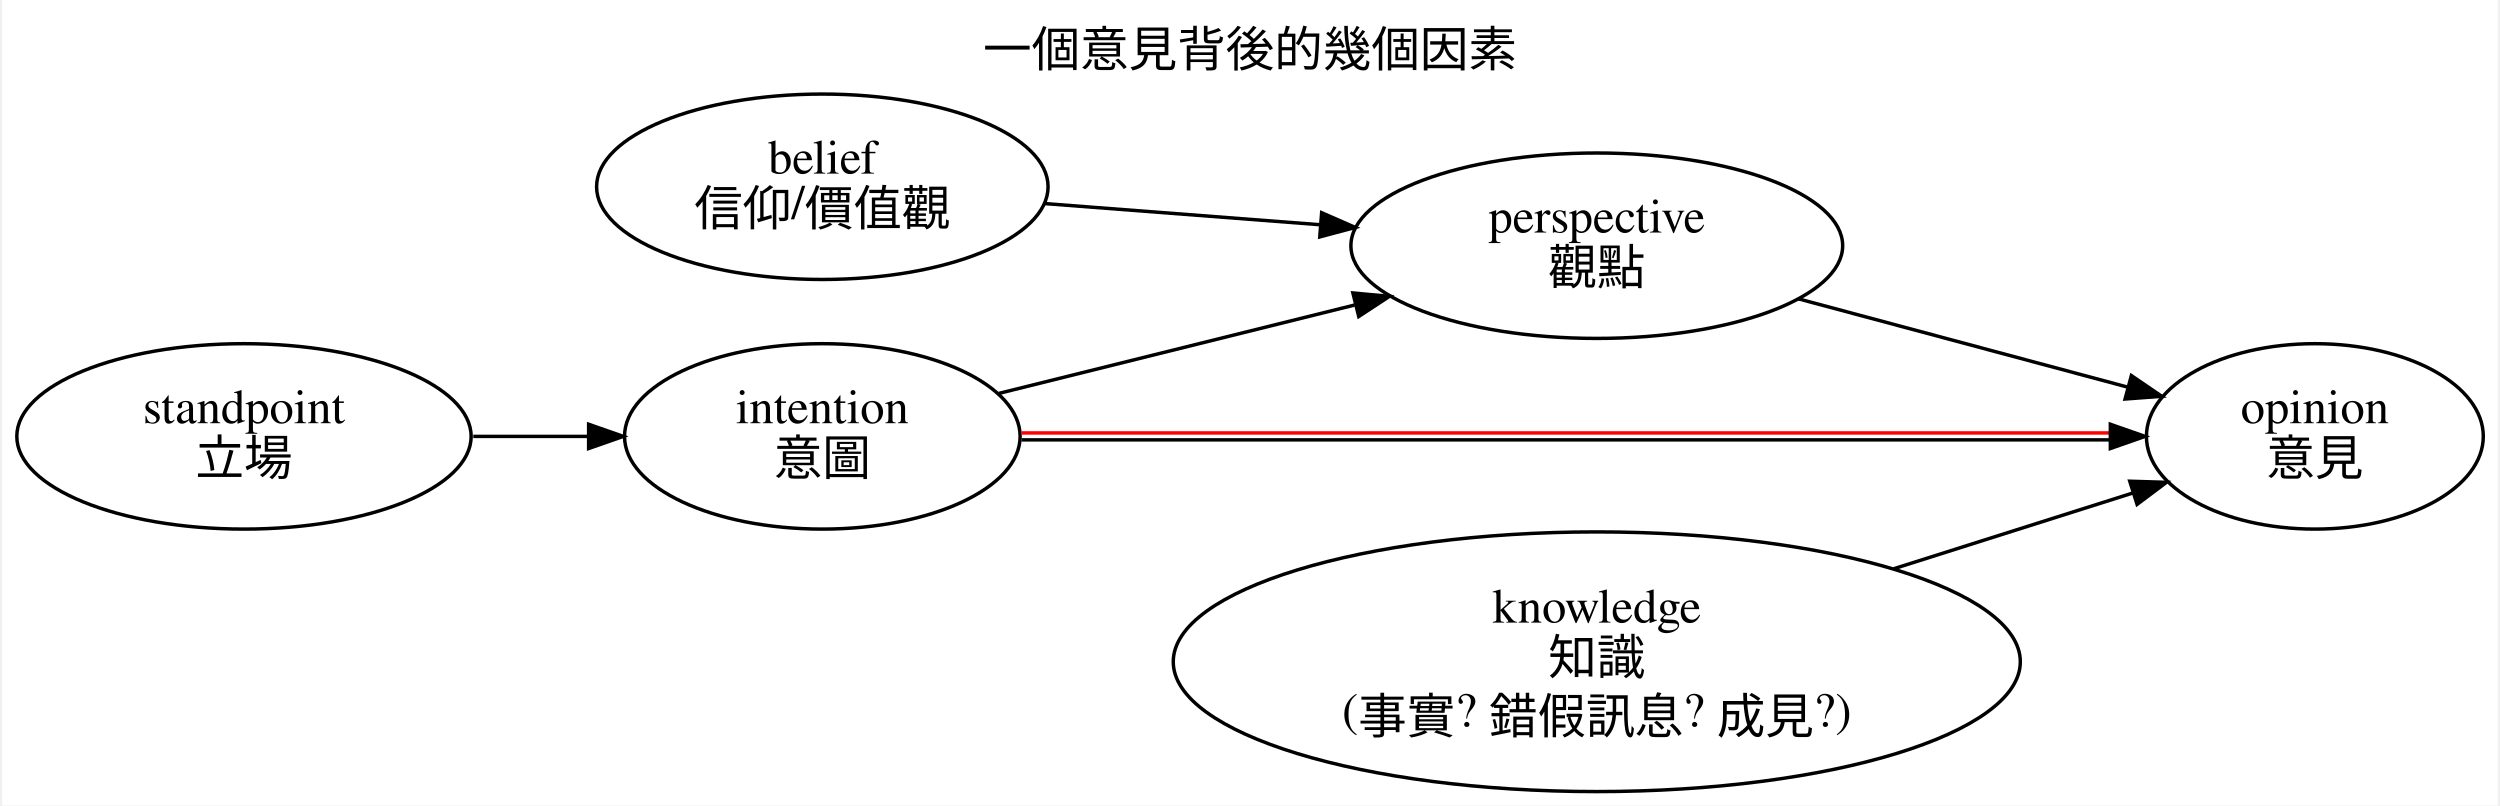
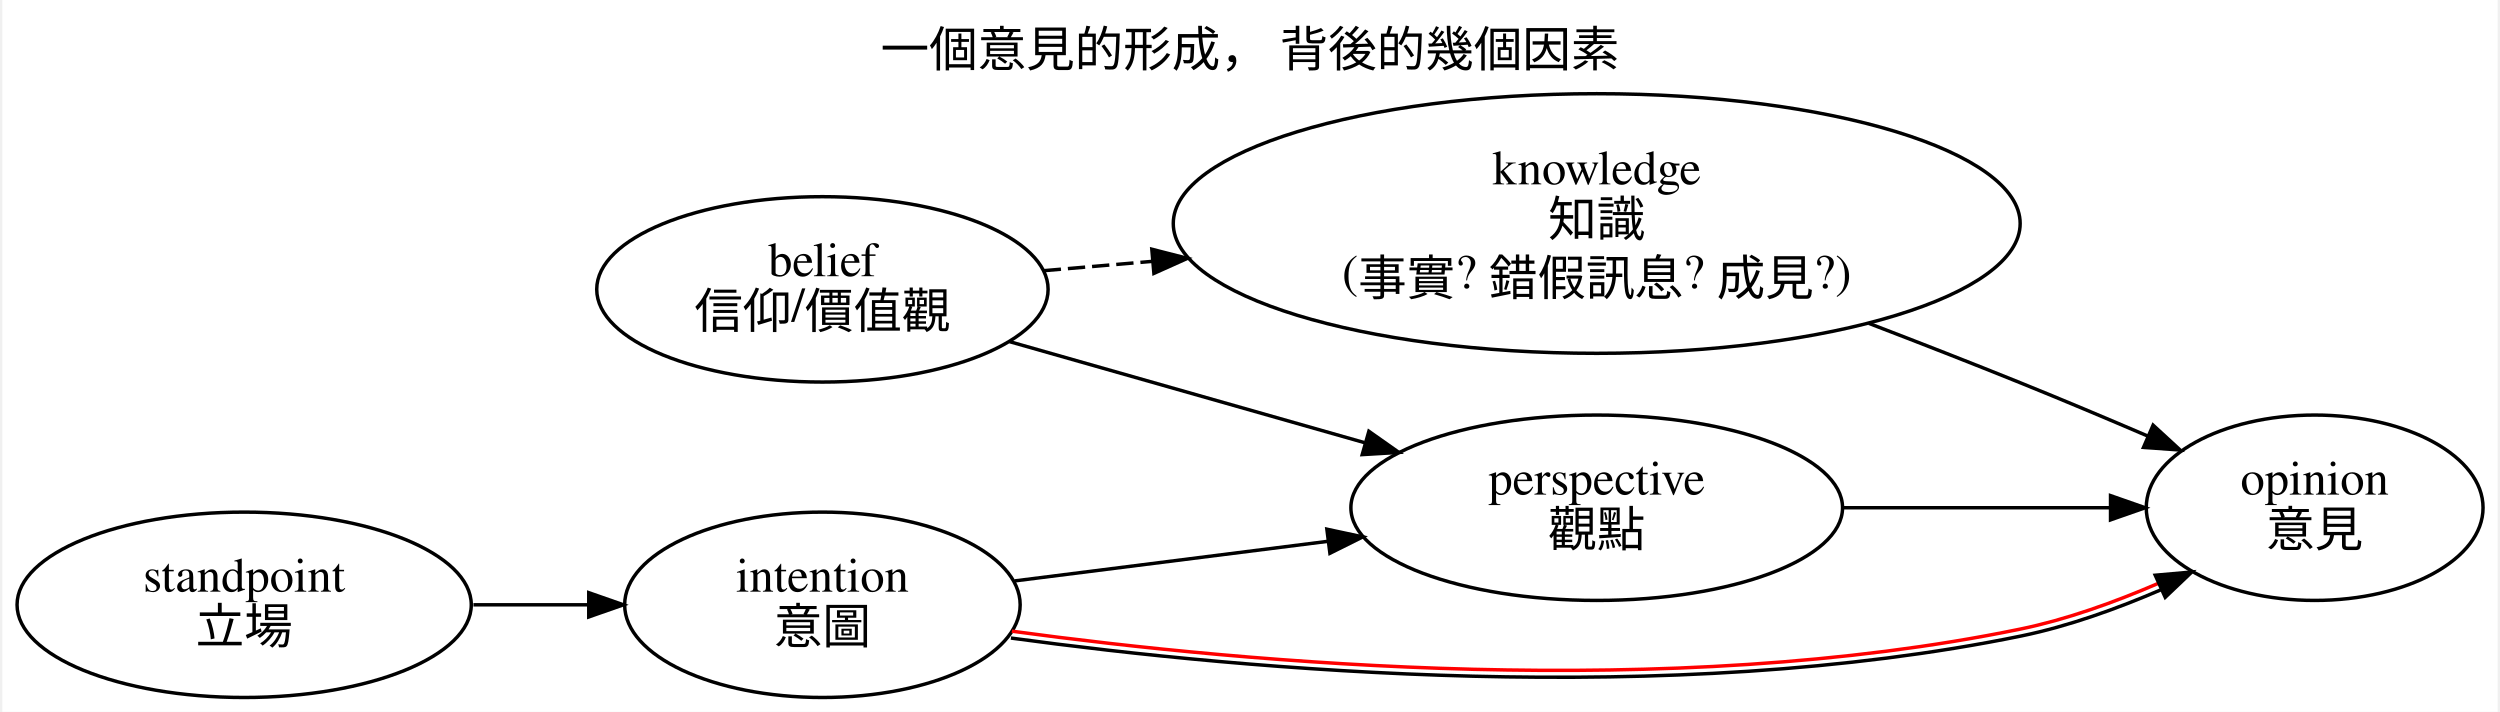
- <svg xmlns="http://www.w3.org/2000/svg" width="720pt" height="232pt" viewBox="0.00 0.00 719.87 232.35">
-   <g id="graph0" class="graph" transform="scale(1 1) rotate(0) translate(4 228.35)">
-     <polygon fill="white" stroke="transparent" points="-4,4 -4,-228.35 715.87,-228.35 715.87,4 -4,4" />
-     <text text-anchor="middle" x="355.93" y="-209.15" font-family="Times,serif" font-size="14.00">一個意見背後的幾個因素</text>
+ <svg xmlns="http://www.w3.org/2000/svg" width="720pt" height="205pt" viewBox="0.00 0.00 719.87 205.35">
+   <g id="graph0" class="graph" transform="scale(1 1) rotate(0) translate(4 201.35)">
+     <polygon fill="white" stroke="transparent" points="-4,4 -4,-201.35 715.87,-201.35 715.87,4 -4,4" />
+     <text text-anchor="middle" x="355.93" y="-182.15" font-family="Times,serif" font-size="14.00">一個意見的形成， 背後的幾個因素</text>
    <g id="node1" class="node">
-       <ellipse fill="none" stroke="black" cx="232.58" cy="-174.48" rx="65.11" ry="26.74" />
-       <text text-anchor="middle" x="232.58" y="-178.28" font-family="Times,serif" font-size="14.00">belief</text>
-       <text text-anchor="middle" x="232.58" y="-163.28" font-family="Times,serif" font-size="14.00">信仰/價值觀</text>
+       <ellipse fill="none" stroke="black" cx="232.58" cy="-117.87" rx="65.11" ry="26.74" />
+       <text text-anchor="middle" x="232.58" y="-121.67" font-family="Times,serif" font-size="14.00">belief</text>
+       <text text-anchor="middle" x="232.58" y="-106.67" font-family="Times,serif" font-size="14.00">信仰/價值觀</text>
    </g>
    <g id="node3" class="node">
-       <ellipse fill="none" stroke="black" cx="455.96" cy="-157.48" rx="70.92" ry="26.74" />
-       <text text-anchor="middle" x="455.96" y="-161.28" font-family="Times,serif" font-size="14.00">perspective</text>
-       <text text-anchor="middle" x="455.96" y="-146.28" font-family="Times,serif" font-size="14.00">觀點</text>
+       <ellipse fill="none" stroke="black" cx="455.96" cy="-54.87" rx="70.92" ry="26.74" />
+       <text text-anchor="middle" x="455.96" y="-58.67" font-family="Times,serif" font-size="14.00">perspective</text>
+       <text text-anchor="middle" x="455.96" y="-43.67" font-family="Times,serif" font-size="14.00">觀點</text>
    </g>
    <g id="edge1" class="edge">
-       <path fill="none" stroke="black" d="M296.72,-169.63C321.43,-167.73 350.04,-165.53 376.08,-163.53" />
-       <polygon fill="black" stroke="black" points="376.6,-167 386.3,-162.75 376.06,-160.02 376.6,-167" />
+       <path fill="none" stroke="black" d="M286.6,-102.78C317.32,-94.04 356.26,-82.96 388.96,-73.65" />
+       <polygon fill="black" stroke="black" points="390.23,-76.93 398.89,-70.83 388.31,-70.2 390.23,-76.93" />
+     </g>
+     <g id="node6" class="node">
+       <ellipse fill="none" stroke="black" cx="455.96" cy="-136.87" rx="122.16" ry="37.45" />
+       <text text-anchor="middle" x="455.96" y="-148.17" font-family="Times,serif" font-size="14.00">knowledge</text>
+       <text text-anchor="middle" x="455.96" y="-133.17" font-family="Times,serif" font-size="14.00">知識</text>
+       <text text-anchor="middle" x="455.96" y="-118.17" font-family="Times,serif" font-size="14.00">(事實? 錯假訊息? 成見?)</text>
+     </g>
+     <g id="edge2" class="edge">
+       <path fill="none" stroke="black" stroke-dasharray="5,2" d="M296.42,-123.26C306.41,-124.12 317.03,-125.03 327.87,-125.96" />
+       <polygon fill="black" stroke="black" points="327.61,-129.45 337.88,-126.82 328.21,-122.48 327.61,-129.45" />
    </g>
    <g id="node2" class="node">
-       <ellipse fill="none" stroke="black" cx="65.76" cy="-102.48" rx="65.52" ry="26.74" />
-       <text text-anchor="middle" x="65.76" y="-106.28" font-family="Times,serif" font-size="14.00">standpoint</text>
-       <text text-anchor="middle" x="65.76" y="-91.28" font-family="Times,serif" font-size="14.00">立場</text>
+       <ellipse fill="none" stroke="black" cx="65.76" cy="-26.87" rx="65.52" ry="26.74" />
+       <text text-anchor="middle" x="65.76" y="-30.67" font-family="Times,serif" font-size="14.00">standpoint</text>
+       <text text-anchor="middle" x="65.76" y="-15.67" font-family="Times,serif" font-size="14.00">立場</text>
    </g>
    <g id="node5" class="node">
-       <ellipse fill="none" stroke="black" cx="232.58" cy="-102.48" rx="57.05" ry="26.74" />
-       <text text-anchor="middle" x="232.58" y="-106.28" font-family="Times,serif" font-size="14.00">intention</text>
-       <text text-anchor="middle" x="232.58" y="-91.28" font-family="Times,serif" font-size="14.00">意圖</text>
+       <ellipse fill="none" stroke="black" cx="232.58" cy="-26.87" rx="57.05" ry="26.74" />
+       <text text-anchor="middle" x="232.58" y="-30.67" font-family="Times,serif" font-size="14.00">intention</text>
+       <text text-anchor="middle" x="232.58" y="-15.67" font-family="Times,serif" font-size="14.00">意圖</text>
+     </g>
+     <g id="edge4" class="edge">
+       <path fill="none" stroke="black" d="M131.9,-26.87C142.74,-26.87 154,-26.87 164.88,-26.87" />
+       <polygon fill="black" stroke="black" points="165.17,-30.37 175.17,-26.87 165.17,-23.37 165.17,-30.37" />
+     </g>
+     <g id="node4" class="node">
+       <ellipse fill="none" stroke="black" cx="663.08" cy="-54.87" rx="48.58" ry="26.74" />
+       <text text-anchor="middle" x="663.08" y="-58.67" font-family="Times,serif" font-size="14.00">opinion</text>
+       <text text-anchor="middle" x="663.08" y="-43.67" font-family="Times,serif" font-size="14.00">意見</text>
+     </g>
+     <g id="edge5" class="edge">
+       <path fill="none" stroke="black" d="M526.69,-54.87C551.89,-54.87 580.05,-54.87 604.13,-54.87" />
+       <polygon fill="black" stroke="black" points="604.19,-58.37 614.19,-54.87 604.19,-51.37 604.19,-58.37" />
    </g>
    <g id="edge3" class="edge">
-       <path fill="none" stroke="black" d="M131.9,-102.48C142.74,-102.48 154,-102.48 164.88,-102.48" />
-       <polygon fill="black" stroke="black" points="165.17,-105.98 175.17,-102.48 165.17,-98.98 165.17,-105.98" />
+       <path fill="none" stroke="black" d="M288.02,-33.76C315.28,-37.2 348.74,-41.44 378.52,-45.2" />
+       <polygon fill="black" stroke="black" points="378.11,-48.68 388.47,-46.46 378.99,-41.73 378.11,-48.68" />
    </g>
-     <g id="node4" class="node">
-       <ellipse fill="none" stroke="black" cx="663.08" cy="-102.48" rx="48.58" ry="26.74" />
-       <text text-anchor="middle" x="663.08" y="-106.28" font-family="Times,serif" font-size="14.00">opinion</text>
-       <text text-anchor="middle" x="663.08" y="-91.28" font-family="Times,serif" font-size="14.00">意見</text>
-     </g>
-     <g id="edge4" class="edge">
-       <path fill="none" stroke="black" d="M514.1,-142.16C543.79,-134.19 579.84,-124.53 608.93,-116.73" />
-       <polygon fill="black" stroke="black" points="610.15,-120.02 618.91,-114.05 608.34,-113.26 610.15,-120.02" />
-     </g>
-     <g id="edge2" class="edge">
-       <path fill="none" stroke="black" d="M283.53,-114.89C313.81,-122.41 352.88,-132.12 386.06,-140.36" />
-       <polygon fill="black" stroke="black" points="385.61,-143.85 396.16,-142.87 387.3,-137.06 385.61,-143.85" />
+     <g id="edge7" class="edge">
+       <path fill="none" stroke="black" d="M286.96,-17.28C355.35,-7.96 476.91,2.96 578.49,-17.89 592.1,-20.7 606.07,-25.74 618.72,-31.2" />
+       <path fill="none" stroke="red" d="M287.23,-19.26C355.53,-9.96 477.09,0.97 578.09,-19.85 591.42,-22.58 605.4,-27.62 617.92,-33.04" />
+       <polygon fill="black" stroke="black" points="617.09,-35.4 627.64,-36.33 619.97,-29.03 617.09,-35.4" />
    </g>
    <g id="edge6" class="edge">
-       <path fill="none" stroke="black" d="M290.04,-101.48C371.54,-101.48 521.42,-101.48 603.89,-101.48" />
-       <path fill="none" stroke="red" d="M290.04,-103.48C371.54,-103.48 521.42,-103.48 603.89,-103.48" />
-       <polygon fill="black" stroke="black" points="604.09,-105.98 614.09,-102.48 604.09,-98.98 604.09,-105.98" />
-     </g>
-     <g id="node6" class="node">
-       <ellipse fill="none" stroke="black" cx="455.96" cy="-37.48" rx="122.16" ry="37.45" />
-       <text text-anchor="middle" x="455.96" y="-48.78" font-family="Times,serif" font-size="14.00">knowledge</text>
-       <text text-anchor="middle" x="455.96" y="-33.78" font-family="Times,serif" font-size="14.00">知識</text>
-       <text text-anchor="middle" x="455.96" y="-18.78" font-family="Times,serif" font-size="14.00">(事實? 錯假訊息? 成見?)</text>
-     </g>
-     <g id="edge5" class="edge">
-       <path fill="none" stroke="black" d="M541.57,-64.29C565.01,-71.72 589.74,-79.55 610.65,-86.18" />
-       <polygon fill="black" stroke="black" points="609.69,-89.55 620.28,-89.23 611.8,-82.87 609.69,-89.55" />
+       <path fill="none" stroke="black" d="M534.5,-108.05C549.09,-102.46 564.19,-96.57 578.29,-90.87 590.22,-86.05 603.02,-80.66 614.93,-75.55" />
+       <polygon fill="black" stroke="black" points="616.47,-78.7 624.27,-71.53 613.7,-72.27 616.47,-78.7" />
    </g>
  </g>
</svg>
